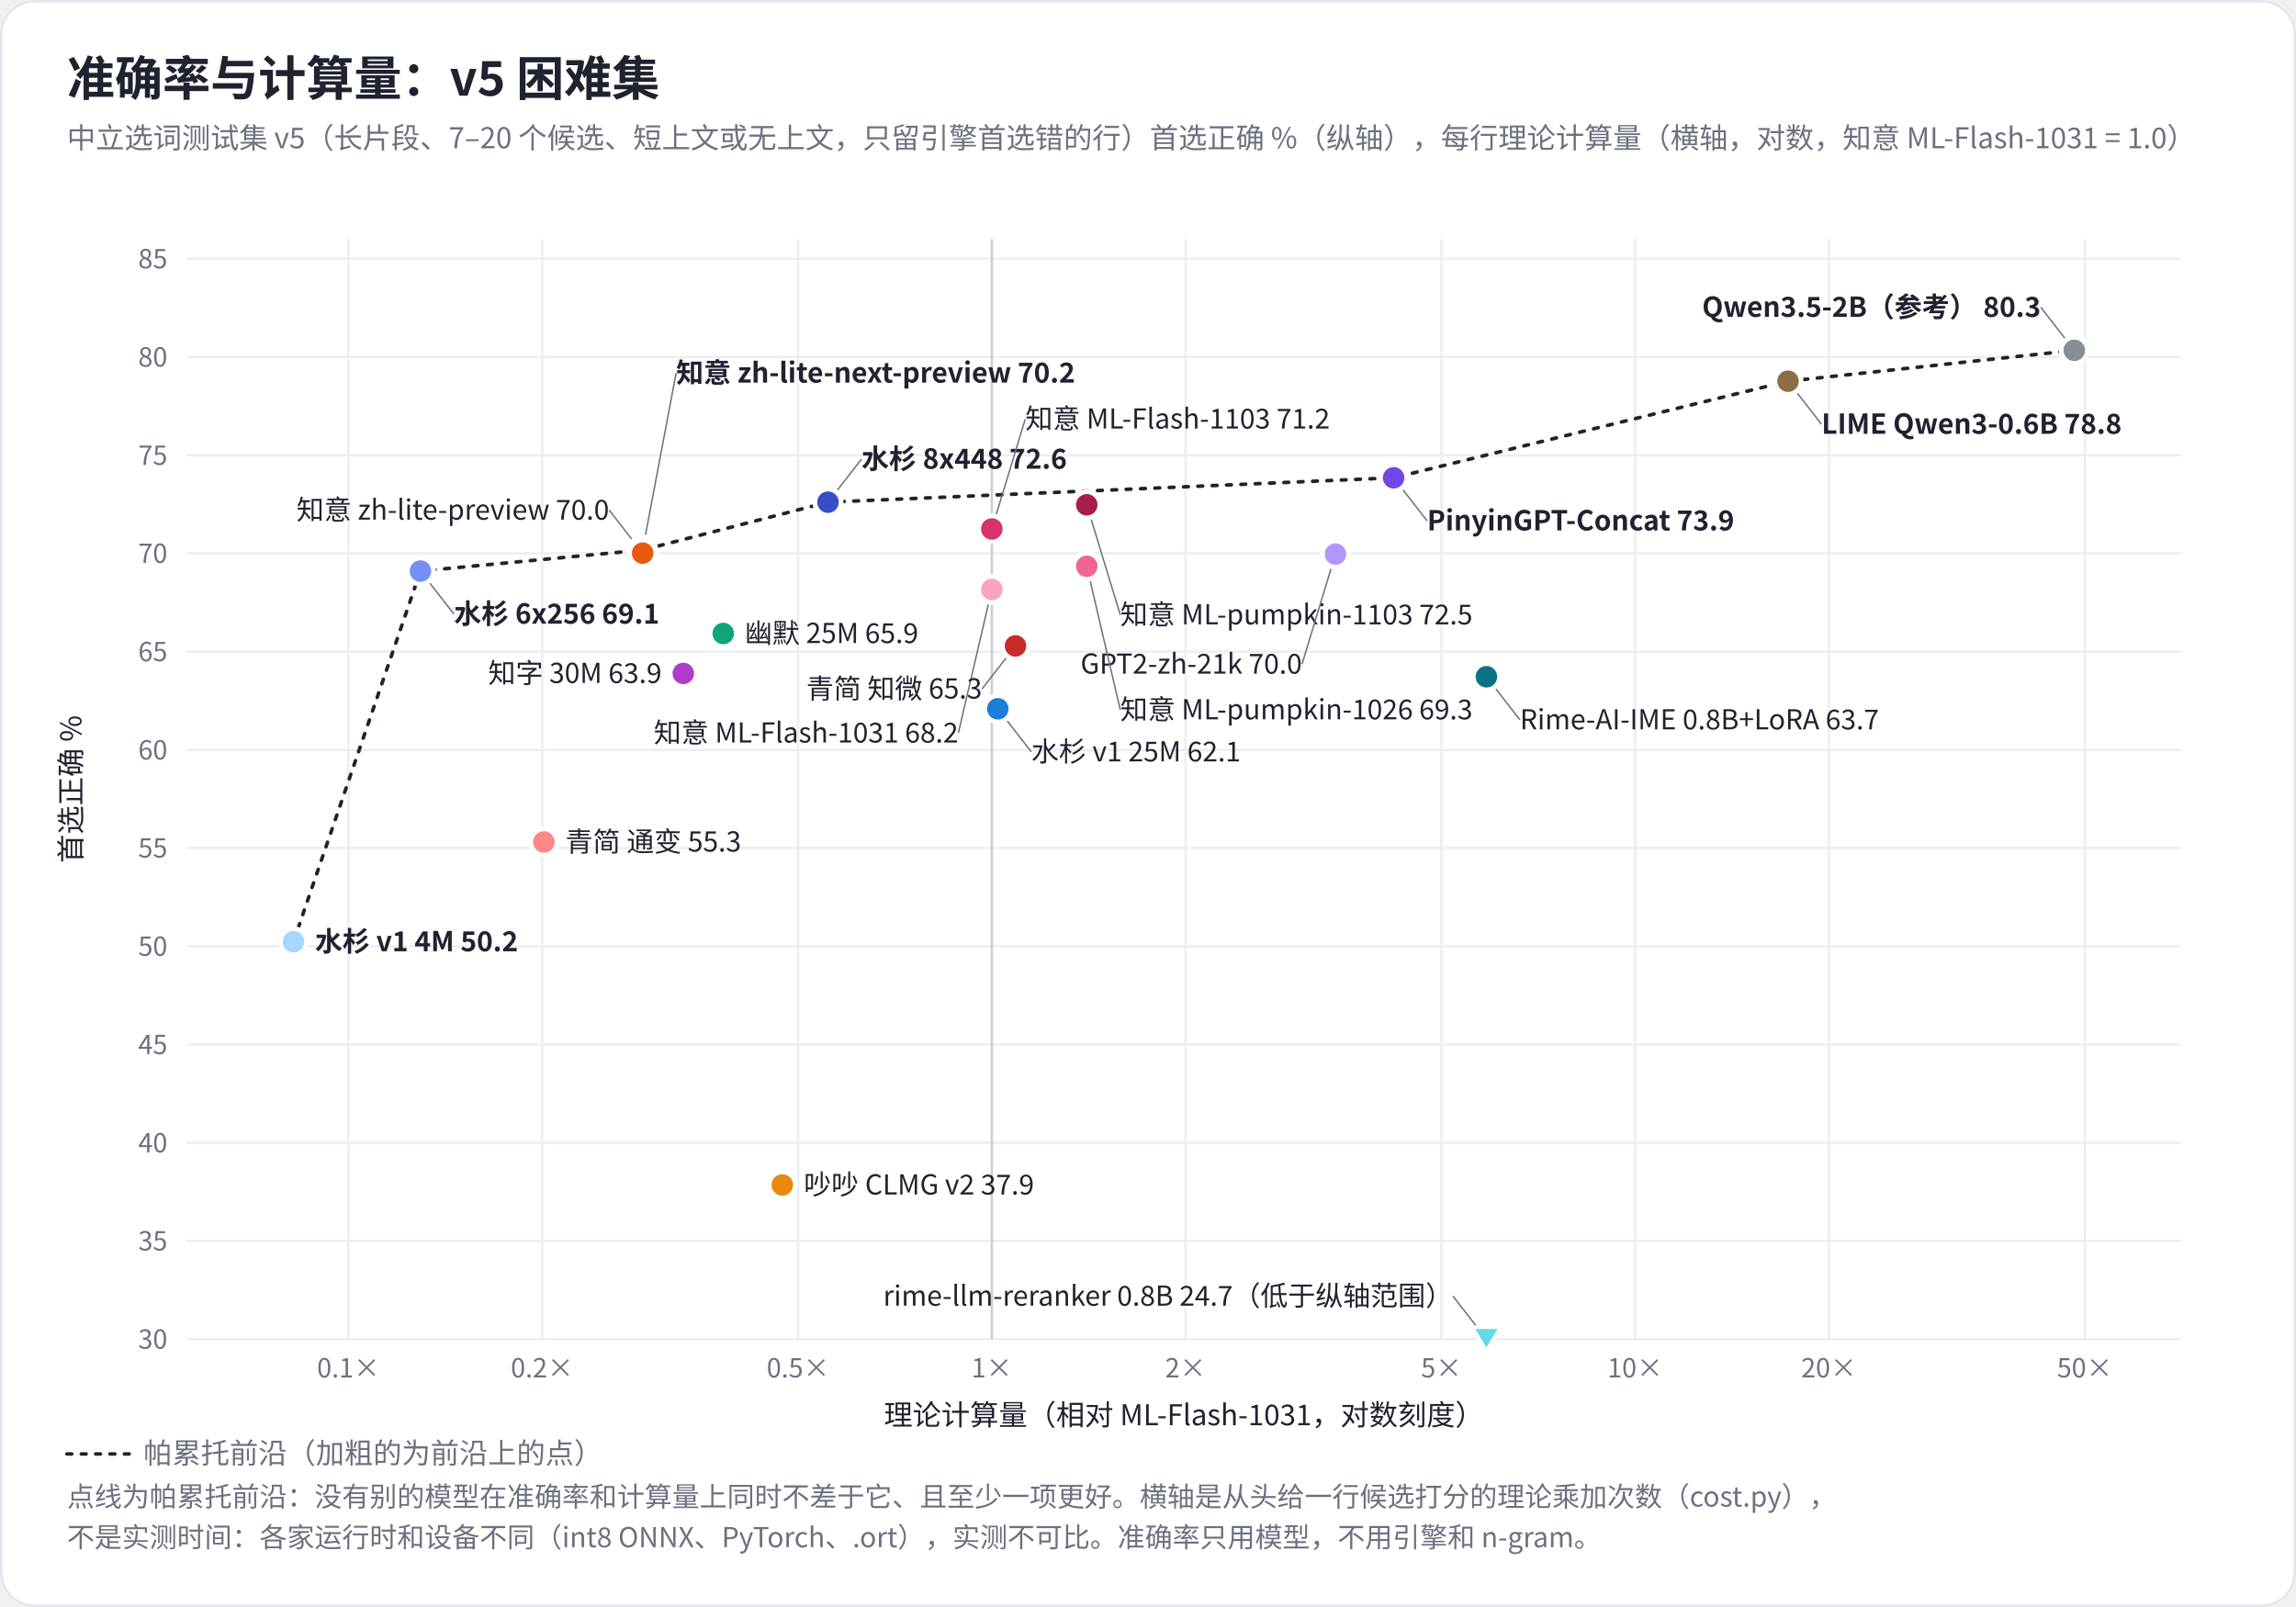
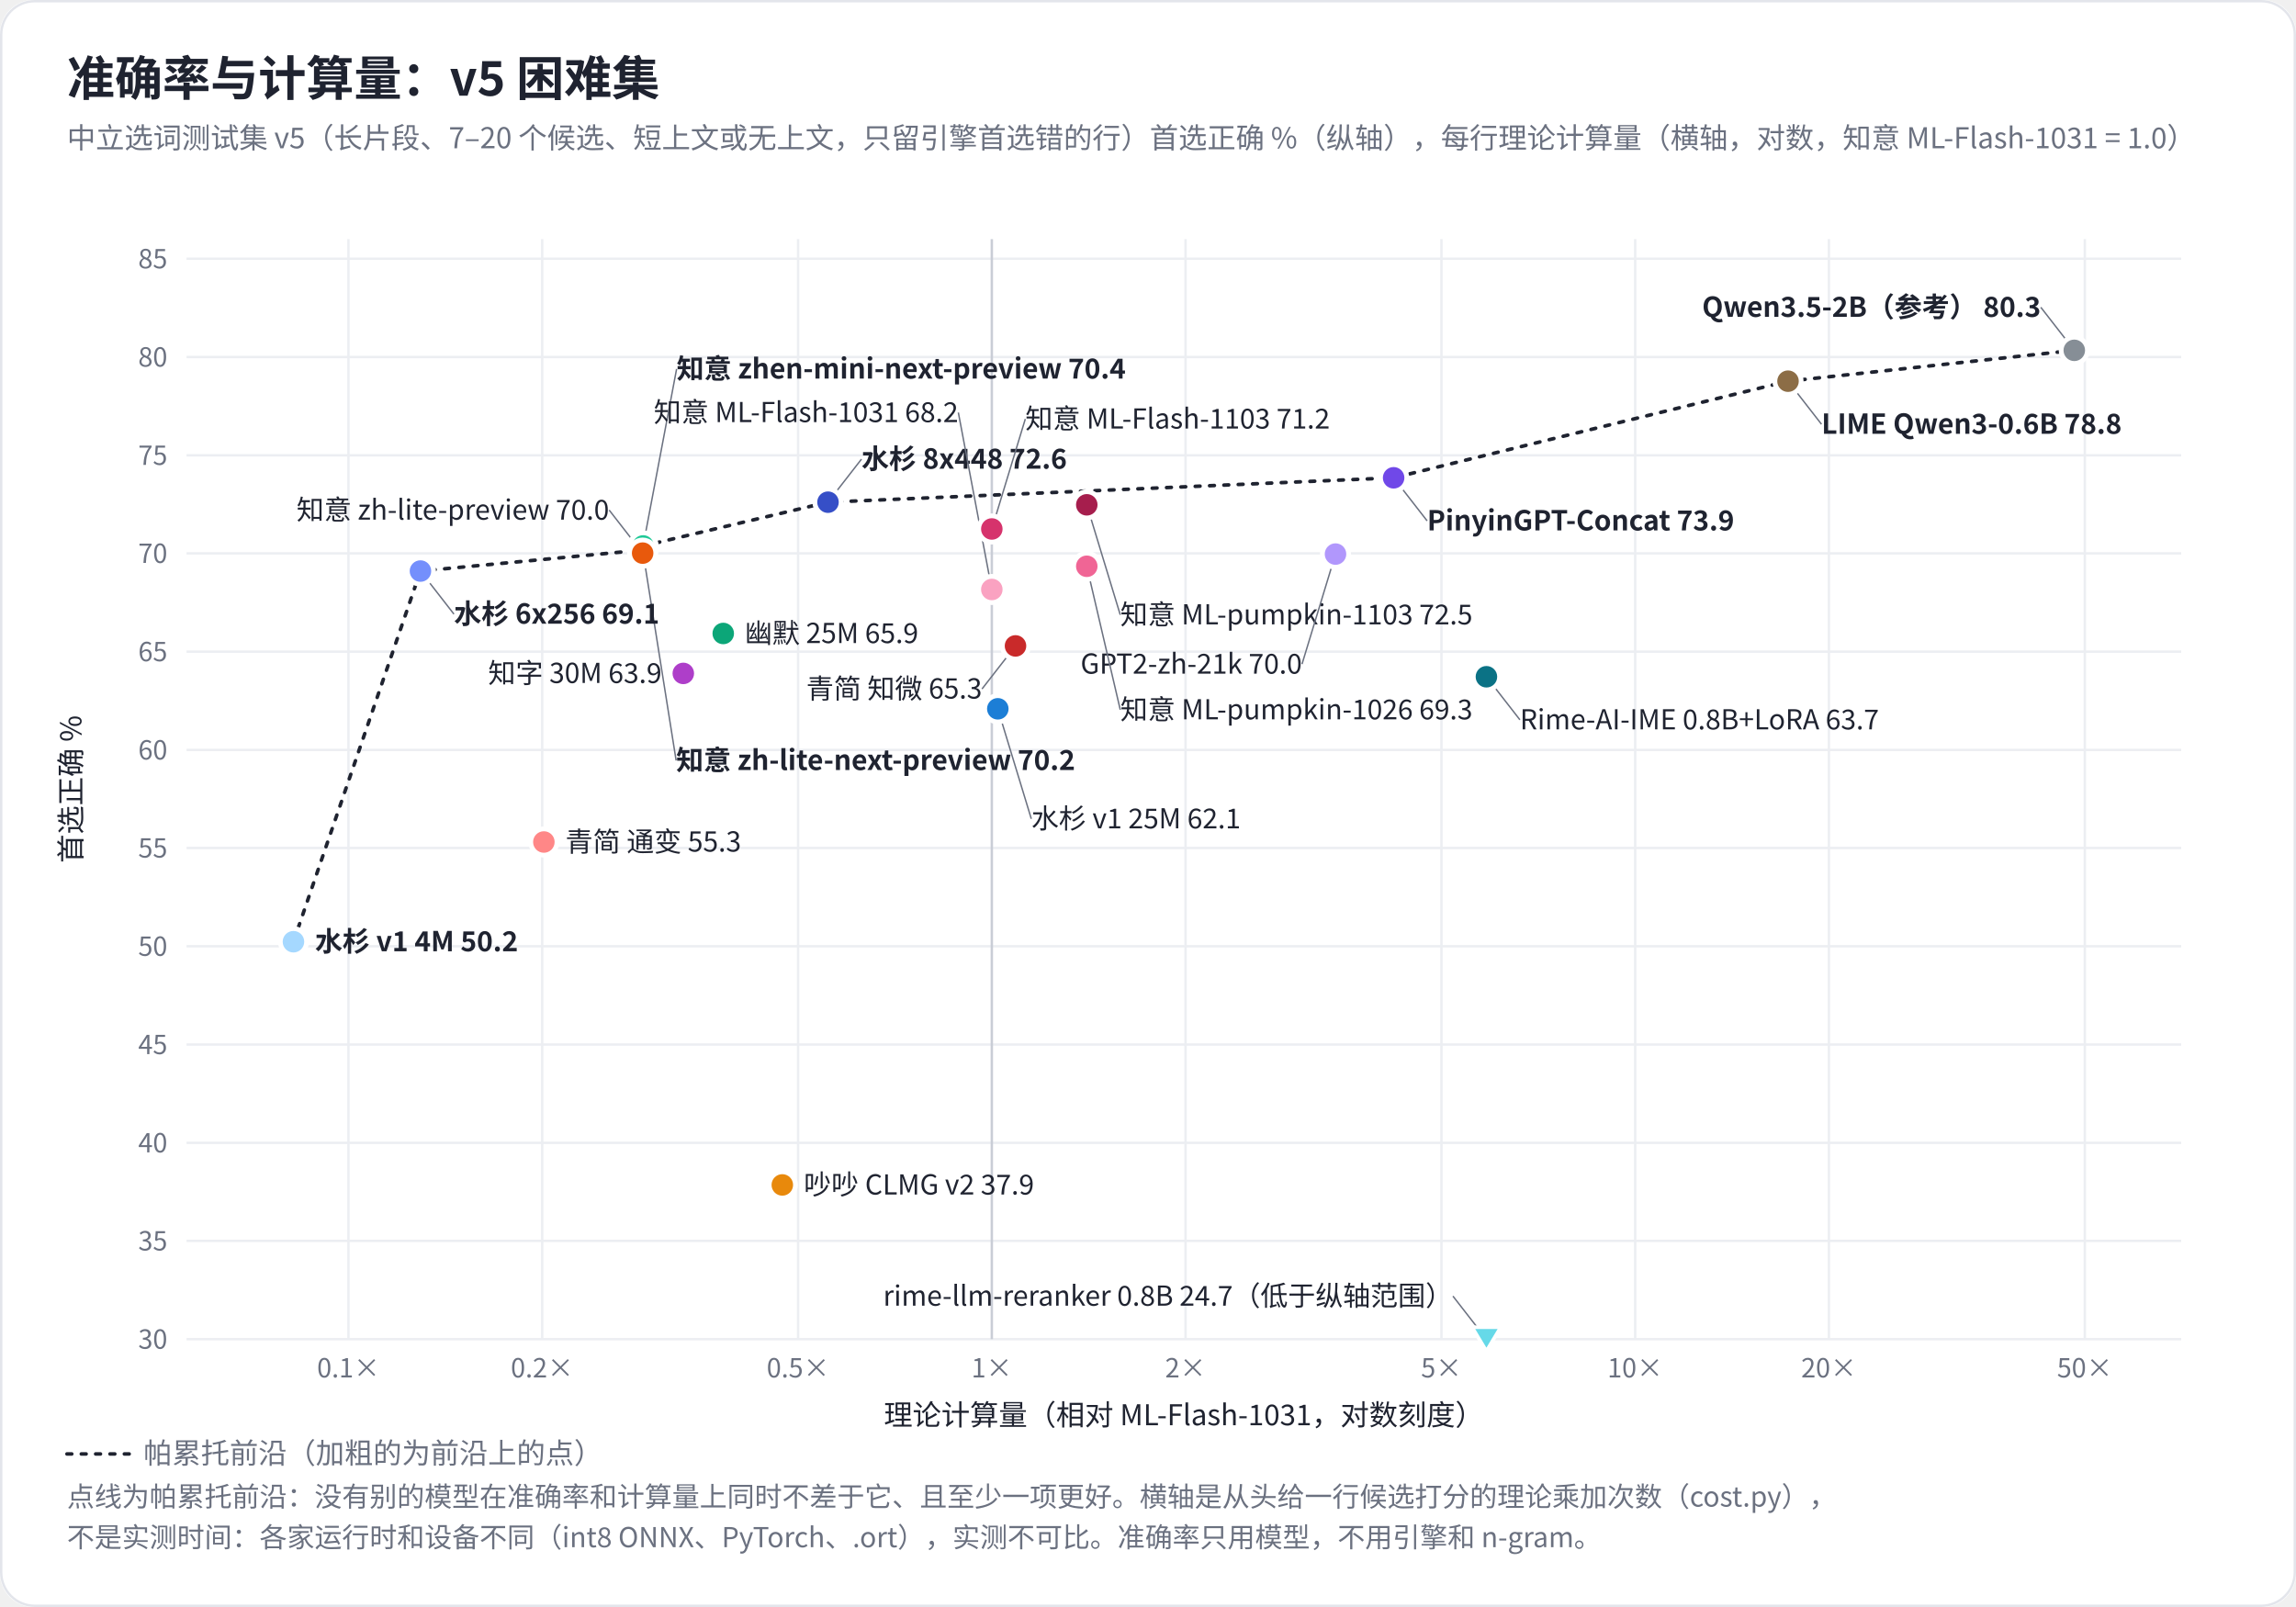
<svg xmlns="http://www.w3.org/2000/svg" width="960" height="672" viewBox="0 0 960 672" font-family="'Microsoft YaHei','PingFang SC','Noto Sans CJK SC','Segoe UI',sans-serif">
  <rect width="960" height="672" rx="14" fill="#FFFFFF" />
  <rect x="0.5" y="0.5" width="959" height="671" rx="14" fill="none" stroke="#E3E5EB" />
  <text x="28" y="40" font-size="20" font-weight="700" fill="#1F2330">准确率与计算量：v5 困难集</text>
  <text x="28" y="62" font-size="12" fill="#6B7180">中立选词测试集 v5（长片段、7–20 个候选、短上文或无上文，只留引擎首选错的行）首选正确 %（纵轴），每行理论计算量（横轴，对数，知意 ML-Flash-1031 = 1.0）</text>
  <line x1="78" y1="560.0" x2="912" y2="560.0" stroke="#ECEEF2" />
  <text x="70" y="564.0" font-size="11" fill="#6B7180" text-anchor="end">30</text>
  <line x1="78" y1="518.9" x2="912" y2="518.9" stroke="#ECEEF2" />
  <text x="70" y="522.9" font-size="11" fill="#6B7180" text-anchor="end">35</text>
  <line x1="78" y1="477.9" x2="912" y2="477.9" stroke="#ECEEF2" />
  <text x="70" y="481.9" font-size="11" fill="#6B7180" text-anchor="end">40</text>
  <line x1="78" y1="436.8" x2="912" y2="436.8" stroke="#ECEEF2" />
  <text x="70" y="440.8" font-size="11" fill="#6B7180" text-anchor="end">45</text>
  <line x1="78" y1="395.7" x2="912" y2="395.7" stroke="#ECEEF2" />
  <text x="70" y="399.7" font-size="11" fill="#6B7180" text-anchor="end">50</text>
  <line x1="78" y1="354.6" x2="912" y2="354.6" stroke="#ECEEF2" />
  <text x="70" y="358.6" font-size="11" fill="#6B7180" text-anchor="end">55</text>
  <line x1="78" y1="313.6" x2="912" y2="313.6" stroke="#ECEEF2" />
  <text x="70" y="317.6" font-size="11" fill="#6B7180" text-anchor="end">60</text>
  <line x1="78" y1="272.5" x2="912" y2="272.5" stroke="#ECEEF2" />
  <text x="70" y="276.5" font-size="11" fill="#6B7180" text-anchor="end">65</text>
  <line x1="78" y1="231.4" x2="912" y2="231.4" stroke="#ECEEF2" />
  <text x="70" y="235.4" font-size="11" fill="#6B7180" text-anchor="end">70</text>
  <line x1="78" y1="190.4" x2="912" y2="190.4" stroke="#ECEEF2" />
  <text x="70" y="194.4" font-size="11" fill="#6B7180" text-anchor="end">75</text>
  <line x1="78" y1="149.3" x2="912" y2="149.3" stroke="#ECEEF2" />
  <text x="70" y="153.3" font-size="11" fill="#6B7180" text-anchor="end">80</text>
  <line x1="78" y1="108.2" x2="912" y2="108.2" stroke="#ECEEF2" />
  <text x="70" y="112.2" font-size="11" fill="#6B7180" text-anchor="end">85</text>
  <line x1="145.7" y1="100" x2="145.7" y2="560" stroke="#ECEEF2" />
  <text x="145.7" y="576" font-size="11" fill="#6B7180" text-anchor="middle">0.1×</text>
  <line x1="226.7" y1="100" x2="226.7" y2="560" stroke="#ECEEF2" />
  <text x="226.7" y="576" font-size="11" fill="#6B7180" text-anchor="middle">0.2×</text>
  <line x1="333.7" y1="100" x2="333.7" y2="560" stroke="#ECEEF2" />
  <text x="333.7" y="576" font-size="11" fill="#6B7180" text-anchor="middle">0.5×</text>
  <line x1="414.7" y1="100" x2="414.7" y2="560" stroke="#C9CDD6" />
  <text x="414.7" y="576" font-size="11" fill="#6B7180" text-anchor="middle">1×</text>
  <line x1="495.7" y1="100" x2="495.7" y2="560" stroke="#ECEEF2" />
  <text x="495.7" y="576" font-size="11" fill="#6B7180" text-anchor="middle">2×</text>
  <line x1="602.7" y1="100" x2="602.7" y2="560" stroke="#ECEEF2" />
  <text x="602.7" y="576" font-size="11" fill="#6B7180" text-anchor="middle">5×</text>
  <line x1="683.7" y1="100" x2="683.7" y2="560" stroke="#ECEEF2" />
  <text x="683.7" y="576" font-size="11" fill="#6B7180" text-anchor="middle">10×</text>
  <line x1="764.7" y1="100" x2="764.7" y2="560" stroke="#ECEEF2" />
  <text x="764.7" y="576" font-size="11" fill="#6B7180" text-anchor="middle">20×</text>
  <line x1="871.7" y1="100" x2="871.7" y2="560" stroke="#ECEEF2" />
  <text x="871.7" y="576" font-size="11" fill="#6B7180" text-anchor="middle">50×</text>
  <text x="495.0" y="596" font-size="12" fill="#1F2330" text-anchor="middle">理论计算量（相对 ML-Flash-1031，对数刻度）</text>
  <text x="34" y="330.0" font-size="12" fill="#1F2330" text-anchor="middle" transform="rotate(-90 34 330.0)">首选正确 %</text>
-   <path d="M122.7,393.8 L175.8,238.8 L268.7,230.0 L346.2,210.0 L582.7,199.8 L747.6,159.4 L867.3,146.5" fill="none" stroke="#1F2330" stroke-width="1.5" stroke-dasharray="2 4" stroke-linecap="round" />
+   <path d="M122.7,393.8 L175.8,238.8 L268.7,230.0 L268.9,228.3 L346.2,210.0 L582.7,199.8 L747.6,159.4 L867.3,146.5" fill="none" stroke="#1F2330" stroke-width="1.5" stroke-dasharray="2 4" stroke-linecap="round" />
  <line x1="867.3" y1="146.5" x2="853.3" y2="128.5" stroke="#6B7180" stroke-width="0.6" />
  <text x="853.3" y="132.5" font-size="11.5" font-weight="700" fill="#1F2330" text-anchor="end">Qwen3.5-2B（参考） 80.3</text>
  <line x1="747.6" y1="159.4" x2="761.6" y2="177.4" stroke="#6B7180" stroke-width="0.6" />
  <text x="761.6" y="181.4" font-size="11.5" font-weight="700" fill="#1F2330" text-anchor="start">LIME Qwen3-0.6B 78.8</text>
  <line x1="582.7" y1="199.8" x2="596.7" y2="217.8" stroke="#6B7180" stroke-width="0.6" />
  <text x="596.7" y="221.8" font-size="11.5" font-weight="700" fill="#1F2330" text-anchor="start">PinyinGPT-Concat 73.9</text>
  <line x1="346.2" y1="210.0" x2="360.2" y2="192.0" stroke="#6B7180" stroke-width="0.6" />
  <text x="360.2" y="196.0" font-size="11.5" font-weight="700" fill="#1F2330" text-anchor="start">水杉 8x448 72.6</text>
  <line x1="454.4" y1="211.1" x2="468.4" y2="257.1" stroke="#6B7180" stroke-width="0.6" />
  <text x="468.4" y="261.1" font-size="11.5" fill="#1F2330" text-anchor="start">知意 ML-pumpkin-1103 72.5</text>
  <line x1="414.7" y1="221.2" x2="428.7" y2="175.2" stroke="#6B7180" stroke-width="0.6" />
  <text x="428.7" y="179.2" font-size="11.5" fill="#1F2330" text-anchor="start">知意 ML-Flash-1103 71.2</text>
-   <line x1="268.7" y1="230.0" x2="282.7" y2="156.0" stroke="#6B7180" stroke-width="0.6" />
-   <text x="282.7" y="160.0" font-size="11.5" font-weight="700" fill="#1F2330" text-anchor="start">知意 zh-lite-next-preview 70.2</text>
+   <line x1="268.9" y1="228.3" x2="282.9" y2="154.3" stroke="#6B7180" stroke-width="0.6" />
+   <text x="282.9" y="158.3" font-size="11.5" font-weight="700" fill="#1F2330" text-anchor="start">知意 zhen-mini-next-preview 70.4</text>
+   <line x1="268.7" y1="230.0" x2="282.7" y2="318.0" stroke="#6B7180" stroke-width="0.6" />
+   <text x="282.7" y="322.0" font-size="11.5" font-weight="700" fill="#1F2330" text-anchor="start">知意 zh-lite-next-preview 70.2</text>
  <line x1="268.7" y1="231.3" x2="254.7" y2="213.3" stroke="#6B7180" stroke-width="0.6" />
  <text x="254.7" y="217.3" font-size="11.5" fill="#1F2330" text-anchor="end">知意 zh-lite-preview 70.0</text>
  <line x1="558.4" y1="231.7" x2="544.4" y2="277.7" stroke="#6B7180" stroke-width="0.6" />
  <text x="544.4" y="281.7" font-size="11.5" fill="#1F2330" text-anchor="end">GPT2-zh-21k 70.0</text>
  <line x1="454.4" y1="236.8" x2="468.4" y2="296.8" stroke="#6B7180" stroke-width="0.6" />
  <text x="468.4" y="300.8" font-size="11.5" fill="#1F2330" text-anchor="start">知意 ML-pumpkin-1026 69.3</text>
  <line x1="175.8" y1="238.8" x2="189.8" y2="256.8" stroke="#6B7180" stroke-width="0.6" />
  <text x="189.8" y="260.8" font-size="11.5" font-weight="700" fill="#1F2330" text-anchor="start">水杉 6x256 69.1</text>
-   <line x1="414.7" y1="246.5" x2="400.7" y2="306.5" stroke="#6B7180" stroke-width="0.6" />
-   <text x="400.7" y="310.5" font-size="11.5" fill="#1F2330" text-anchor="end">知意 ML-Flash-1031 68.2</text>
+   <line x1="414.7" y1="246.5" x2="400.7" y2="172.5" stroke="#6B7180" stroke-width="0.6" />
+   <text x="400.7" y="176.5" font-size="11.5" fill="#1F2330" text-anchor="end">知意 ML-Flash-1031 68.2</text>
  <text x="311.4" y="268.9" font-size="11.5" fill="#1F2330" text-anchor="start">幽默 25M 65.9</text>
  <line x1="424.6" y1="270.1" x2="410.6" y2="288.1" stroke="#6B7180" stroke-width="0.6" />
  <text x="410.6" y="292.1" font-size="11.5" fill="#1F2330" text-anchor="end">青简 知微 65.3</text>
  <text x="276.7" y="285.6" font-size="11.5" fill="#1F2330" text-anchor="end">知字 30M 63.9</text>
  <line x1="621.5" y1="283.0" x2="635.5" y2="301.0" stroke="#6B7180" stroke-width="0.6" />
  <text x="635.5" y="305.0" font-size="11.5" fill="#1F2330" text-anchor="start">Rime-AI-IME 0.8B+LoRA 63.7</text>
-   <line x1="417.2" y1="296.4" x2="431.2" y2="314.4" stroke="#6B7180" stroke-width="0.6" />
-   <text x="431.2" y="318.4" font-size="11.5" fill="#1F2330" text-anchor="start">水杉 v1 25M 62.1</text>
+   <line x1="417.2" y1="296.4" x2="431.2" y2="342.4" stroke="#6B7180" stroke-width="0.6" />
+   <text x="431.2" y="346.4" font-size="11.5" fill="#1F2330" text-anchor="start">水杉 v1 25M 62.1</text>
  <text x="236.4" y="356.1" font-size="11.5" fill="#1F2330" text-anchor="start">青简 通变 55.3</text>
  <text x="131.7" y="397.8" font-size="11.5" font-weight="700" fill="#1F2330" text-anchor="start">水杉 v1 4M 50.2</text>
  <text x="336.1" y="499.5" font-size="11.5" fill="#1F2330" text-anchor="start">吵吵 CLMG v2 37.9</text>
  <line x1="621.5" y1="560.0" x2="607.5" y2="542.0" stroke="#6B7180" stroke-width="0.6" />
  <text x="607.5" y="546.0" font-size="11.5" fill="#1F2330" text-anchor="end">rime-llm-reranker 0.8B 24.7（低于纵轴范围）</text>
  <circle cx="454.4" cy="211.1" r="5.5" fill="#A61E4D" stroke="#FFFFFF" stroke-width="2" />
  <circle cx="414.7" cy="221.2" r="5.5" fill="#D6336C" stroke="#FFFFFF" stroke-width="2" />
  <circle cx="268.7" cy="230.0" r="5.5" fill="#F59F00" stroke="#FFFFFF" stroke-width="2" />
+   <circle cx="268.9" cy="228.3" r="5.5" fill="#20C997" stroke="#FFFFFF" stroke-width="2" />
  <circle cx="268.7" cy="231.3" r="5.5" fill="#E8590C" stroke="#FFFFFF" stroke-width="2" />
  <circle cx="454.4" cy="236.8" r="5.5" fill="#F06595" stroke="#FFFFFF" stroke-width="2" />
  <circle cx="414.7" cy="246.5" r="5.5" fill="#FAA2C1" stroke="#FFFFFF" stroke-width="2" />
  <circle cx="582.7" cy="199.8" r="5.5" fill="#7048E8" stroke="#FFFFFF" stroke-width="2" />
  <circle cx="558.4" cy="231.7" r="5.5" fill="#B197FC" stroke="#FFFFFF" stroke-width="2" />
  <circle cx="621.5" cy="283.0" r="5.5" fill="#0B7285" stroke="#FFFFFF" stroke-width="2" />
  <path d="M615.5,555.0 H627.5 L621.5,565.0 Z" fill="#66D9E8" stroke="#FFFFFF" stroke-width="1.5" />
  <circle cx="747.6" cy="159.4" r="5.5" fill="#8C6D46" stroke="#FFFFFF" stroke-width="2" />
  <circle cx="346.2" cy="210.0" r="5.5" fill="#364FC7" stroke="#FFFFFF" stroke-width="2" />
  <circle cx="175.8" cy="238.8" r="5.5" fill="#748FFC" stroke="#FFFFFF" stroke-width="2" />
  <circle cx="417.2" cy="296.4" r="5.5" fill="#1C7ED6" stroke="#FFFFFF" stroke-width="2" />
  <circle cx="122.7" cy="393.8" r="5.5" fill="#A5D8FF" stroke="#FFFFFF" stroke-width="2" />
  <circle cx="424.6" cy="270.1" r="5.5" fill="#C92A2A" stroke="#FFFFFF" stroke-width="2" />
  <circle cx="227.4" cy="352.1" r="5.5" fill="#FF8787" stroke="#FFFFFF" stroke-width="2" />
  <circle cx="302.4" cy="264.9" r="5.5" fill="#0CA678" stroke="#FFFFFF" stroke-width="2" />
  <circle cx="285.7" cy="281.6" r="5.5" fill="#AE3EC9" stroke="#FFFFFF" stroke-width="2" />
  <circle cx="327.1" cy="495.5" r="5.5" fill="#E8890C" stroke="#FFFFFF" stroke-width="2" />
  <circle cx="867.3" cy="146.5" r="5.5" fill="#868E96" stroke="#FFFFFF" stroke-width="2" />
  <line x1="28" y1="608" x2="54" y2="608" stroke="#1F2330" stroke-width="1.5" stroke-dasharray="2 4" stroke-linecap="round" />
  <text x="60" y="612" font-size="12" fill="#6B7180">帕累托前沿（加粗的为前沿上的点）</text>
  <text x="28" y="630" font-size="11.5" fill="#6B7180">点线为帕累托前沿：没有别的模型在准确率和计算量上同时不差于它、且至少一项更好。横轴是从头给一行候选打分的理论乘加次数（cost.py），</text>
  <text x="28" y="647" font-size="11.5" fill="#6B7180">不是实测时间：各家运行时和设备不同（int8 ONNX、PyTorch、.ort），实测不可比。准确率只用模型，不用引擎和 n-gram。</text>
</svg>
